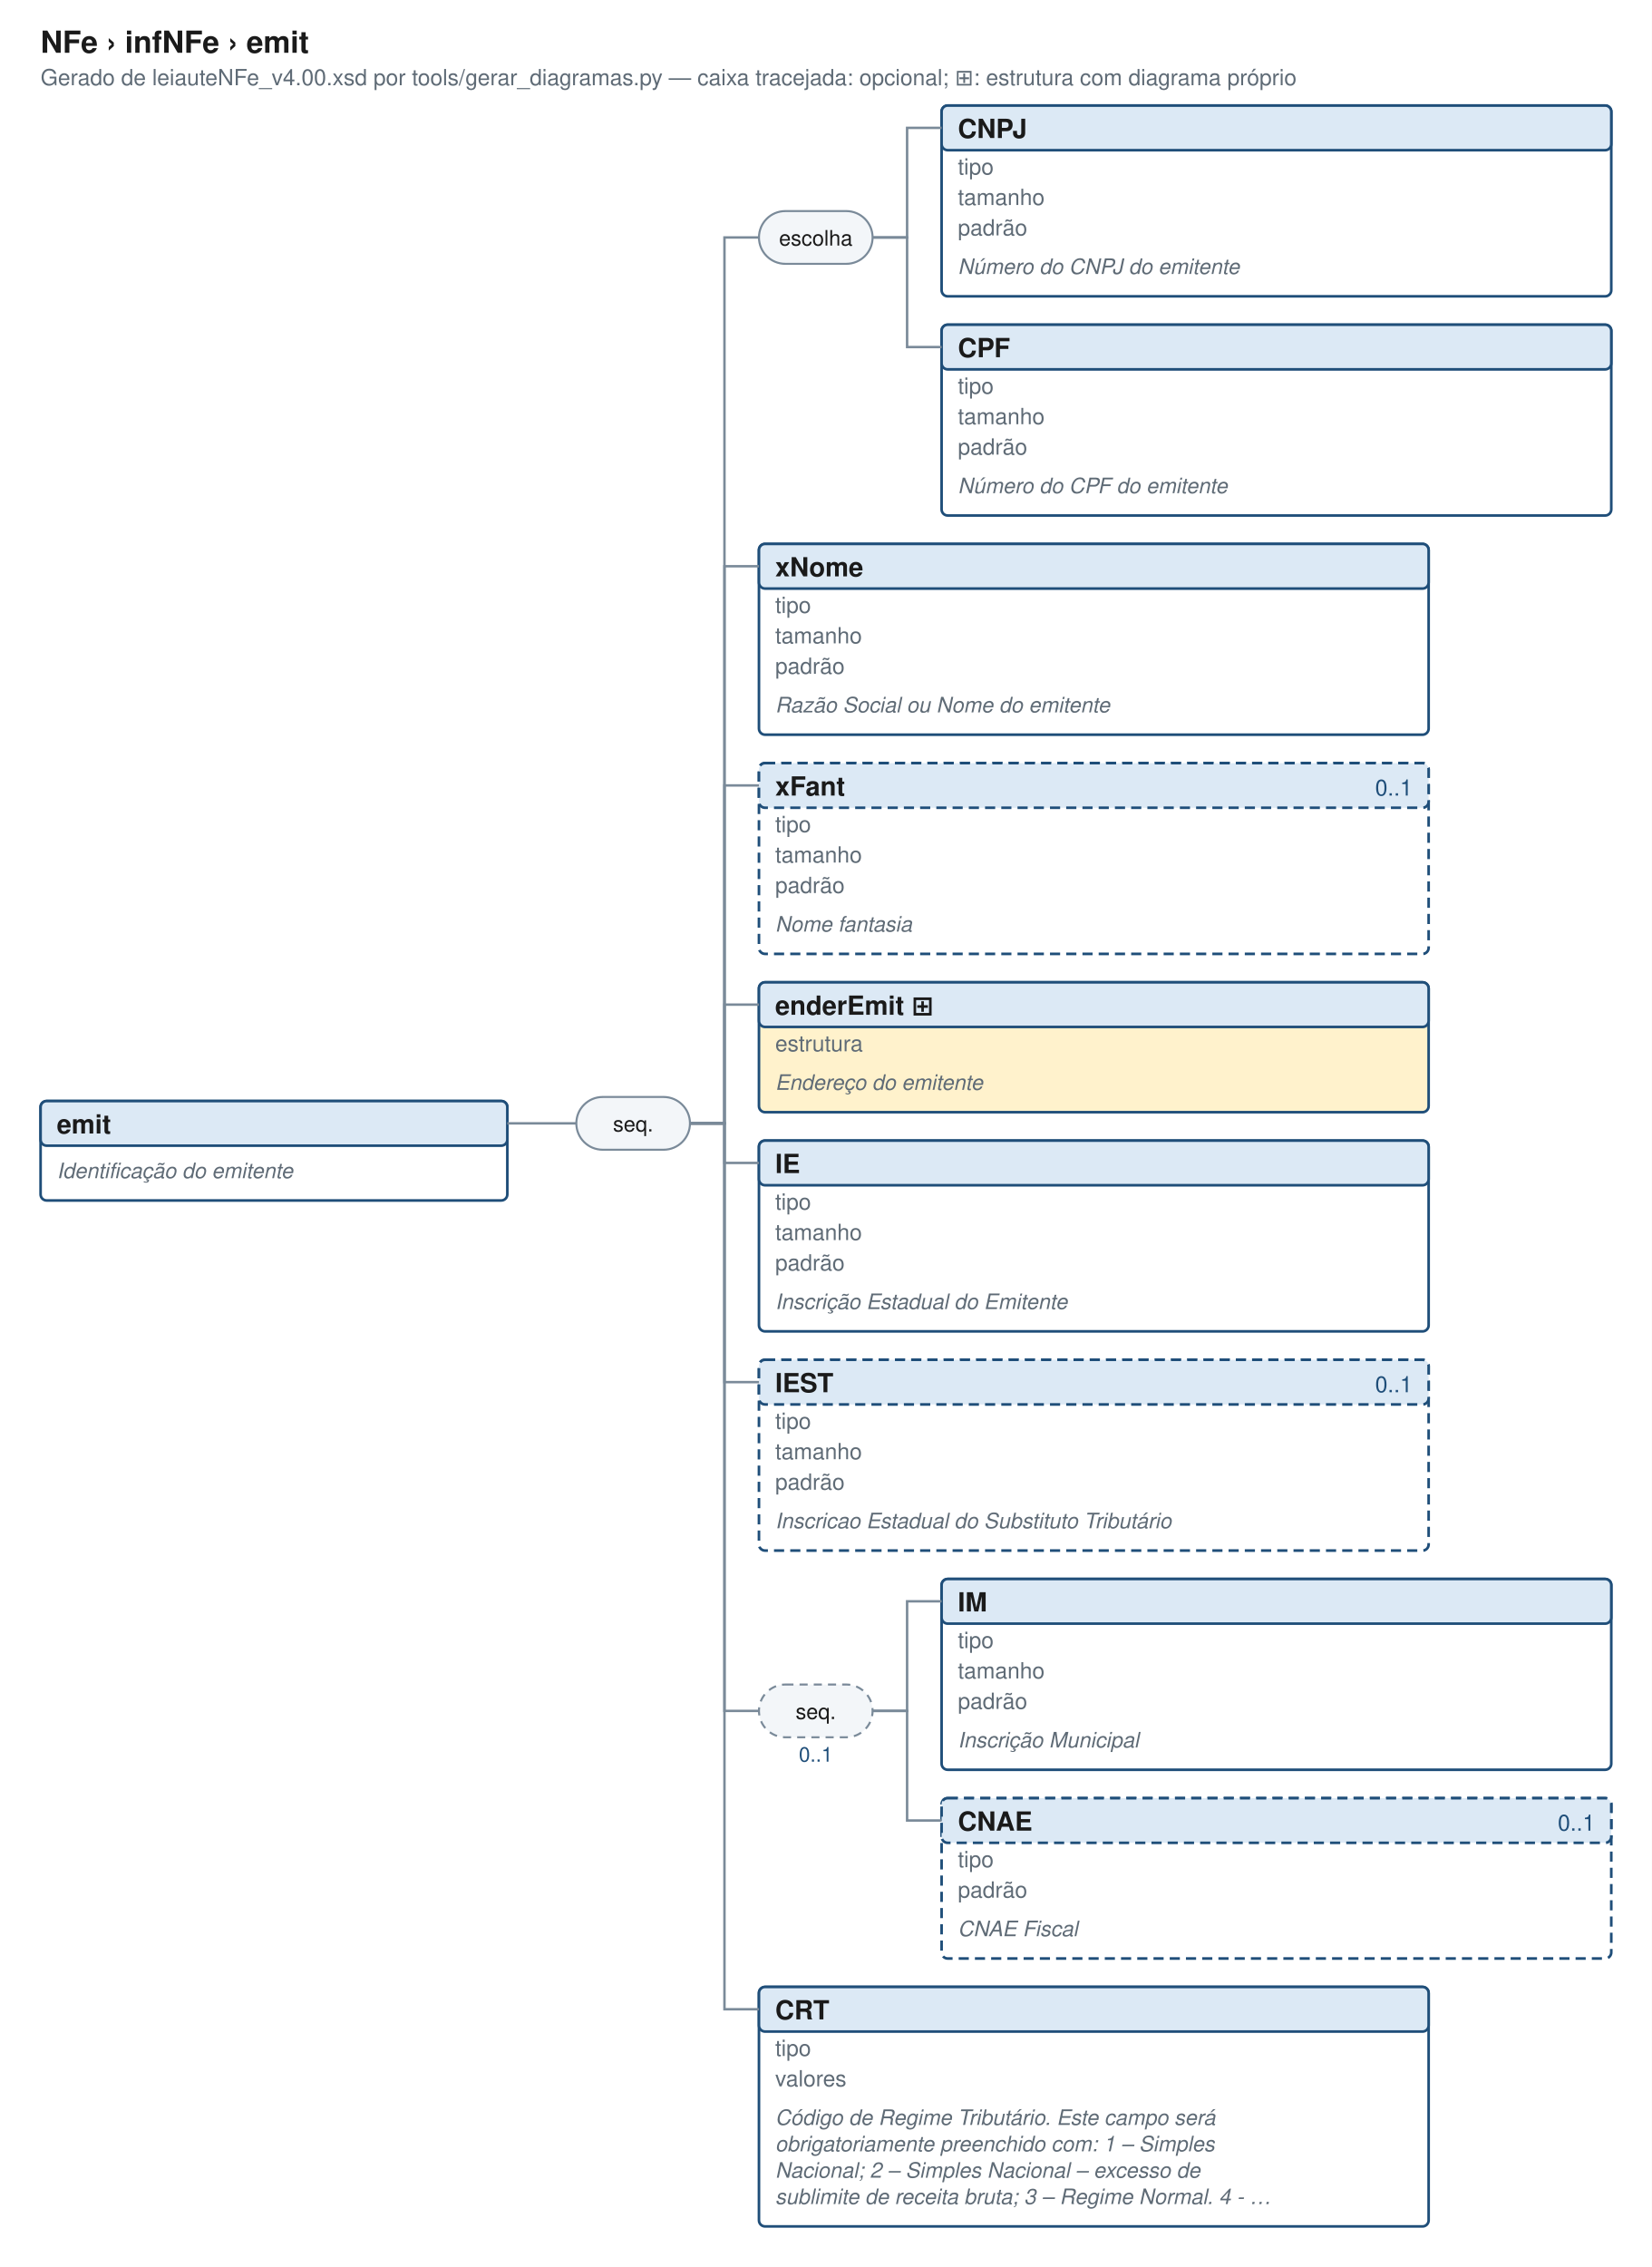
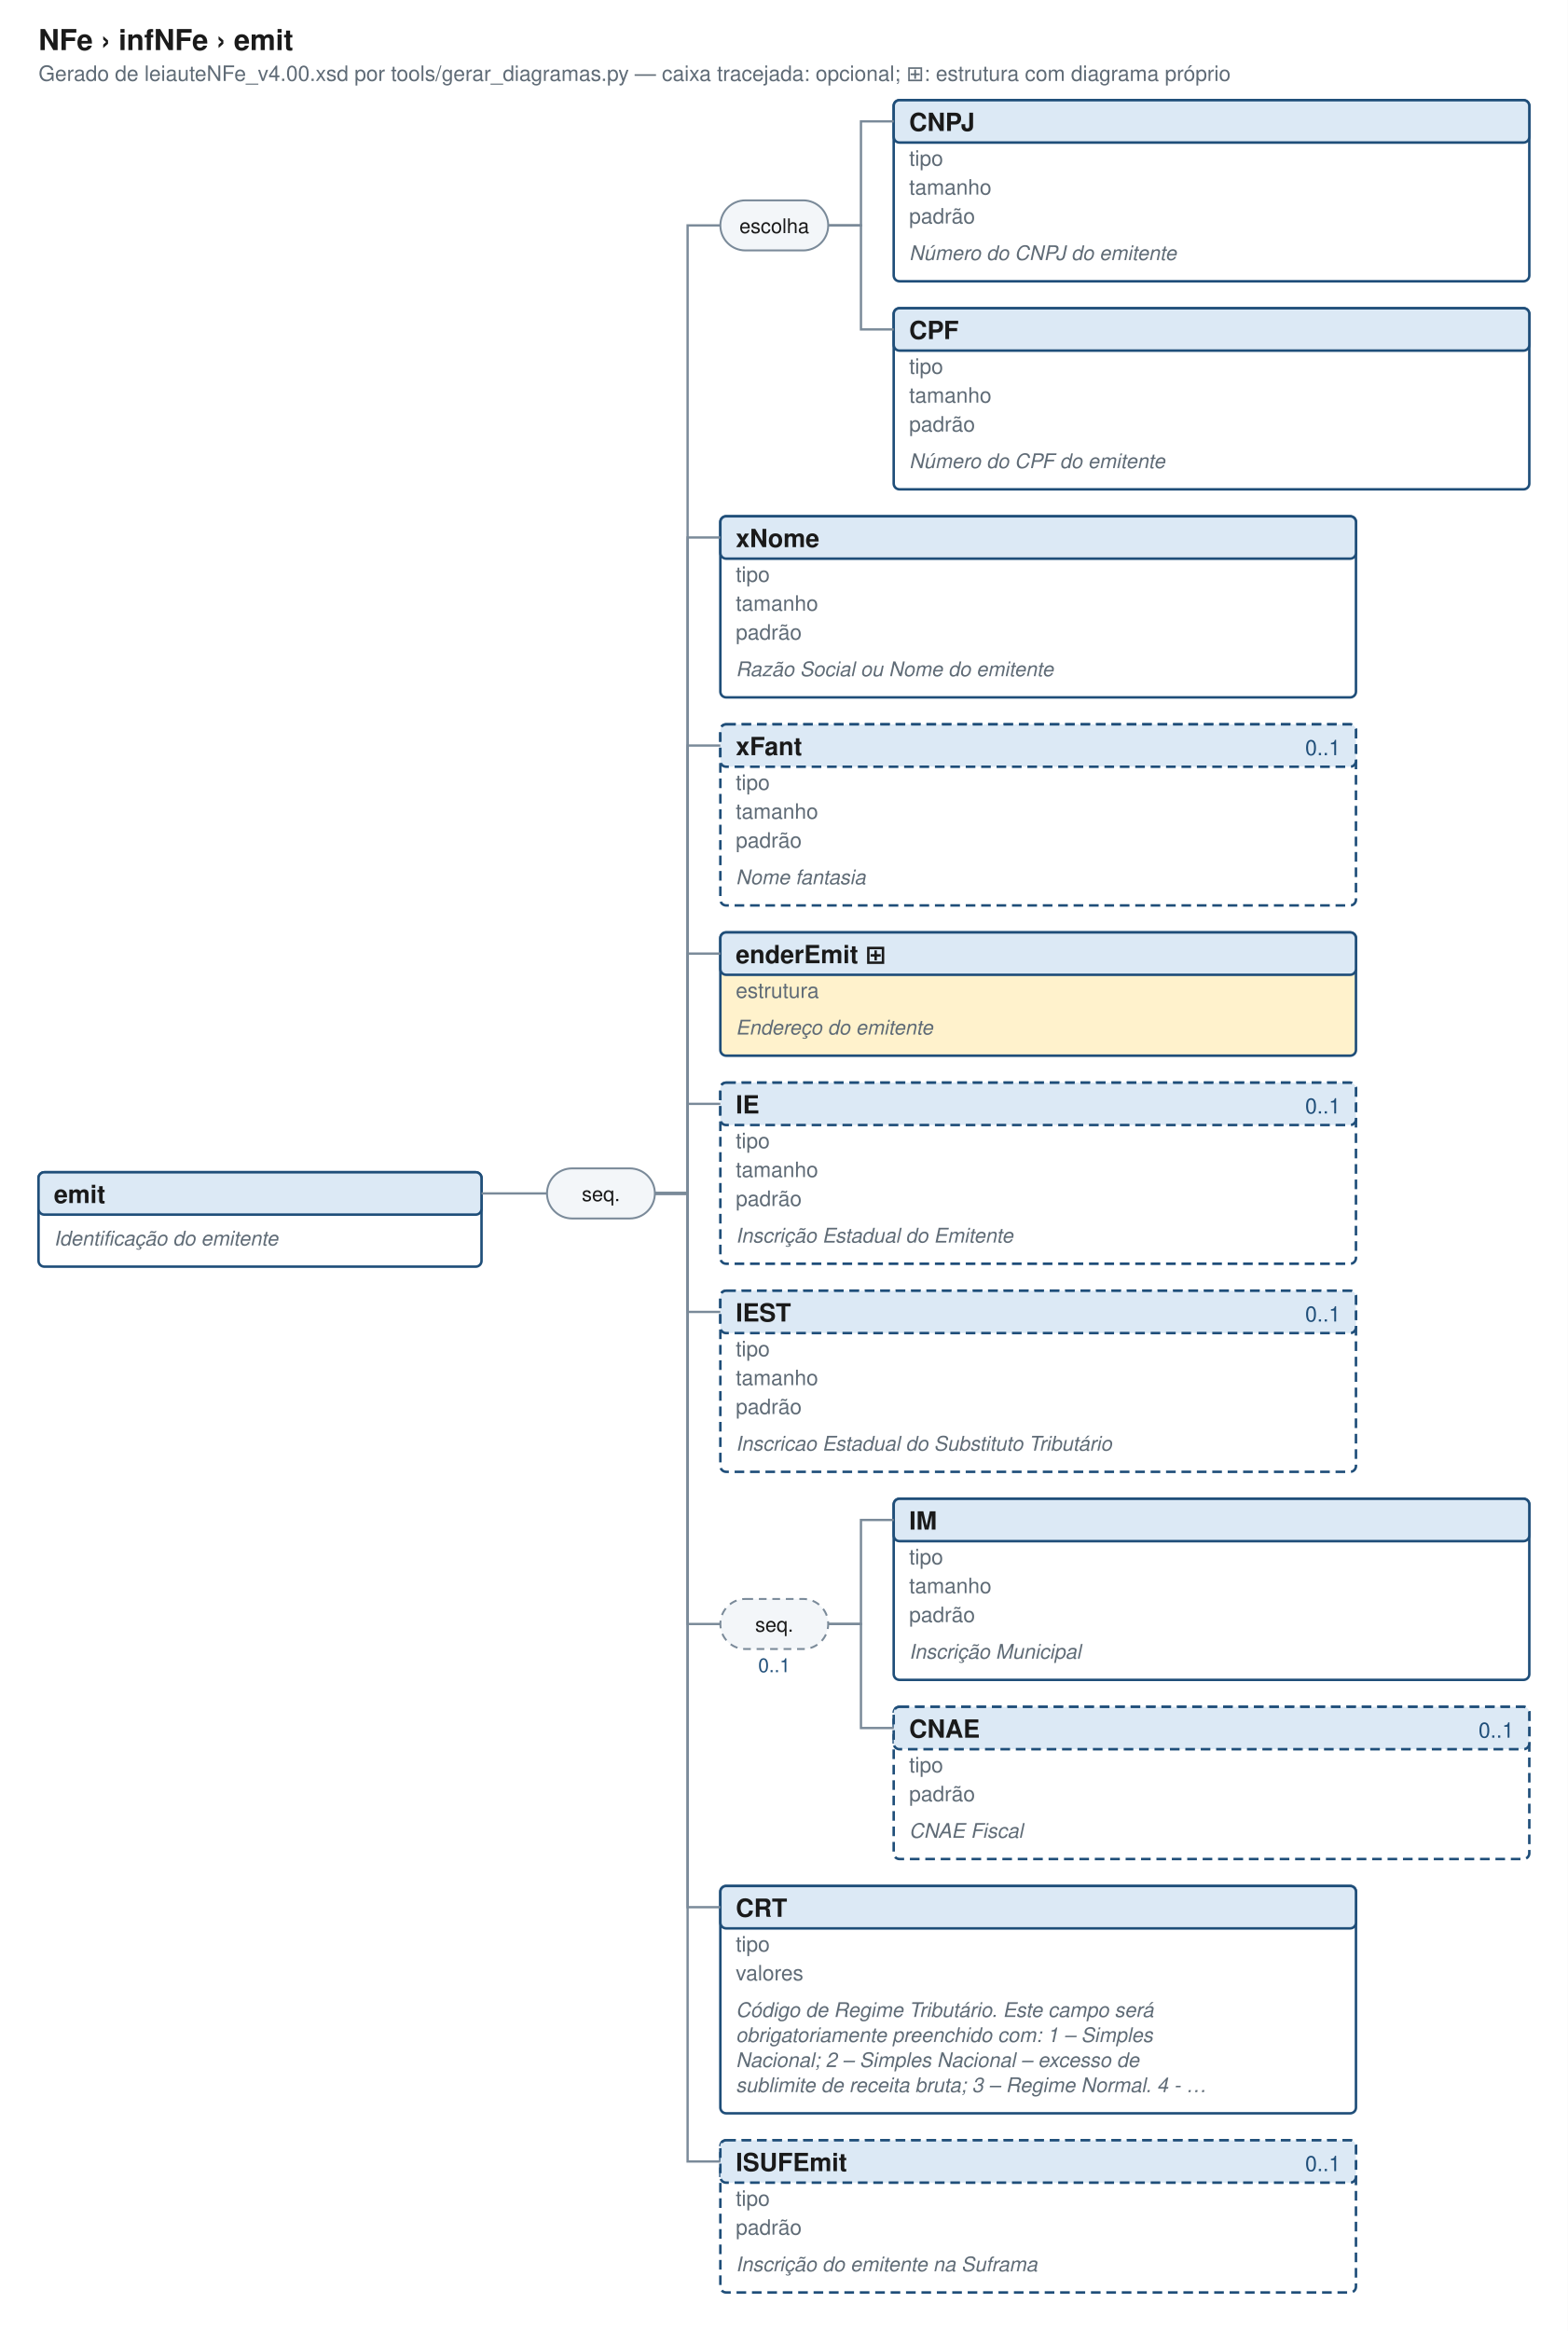
- <svg xmlns="http://www.w3.org/2000/svg" width="814" height="1117" viewBox="0 0 814 1117">
+ <svg xmlns="http://www.w3.org/2000/svg" width="814" height="1210" viewBox="0 0 814 1210">
  <rect width="100%" height="100%" fill="#ffffff" />
  <text x="20" y="26" font-family="Segoe UI, Helvetica, Arial, sans-serif" font-size="15" font-weight="bold" fill="#1a1a1a">NFe › infNFe › emit</text>
  <text x="20" y="42" font-family="Segoe UI, Helvetica, Arial, sans-serif" font-size="11" fill="#5f6b76">Gerado de leiauteNFe_v4.00.xsd por tools/gerar_diagramas.py — caixa tracejada: opcional; ⊞: estrutura com diagrama próprio</text>
  <rect x="464" y="52" width="330" height="94" rx="3" fill="#ffffff" stroke="#1f4e79" stroke-width="1.3" />
  <rect x="464" y="52" width="330" height="22" rx="3" fill="#dce9f5" stroke="#1f4e79" stroke-width="1.3" />
  <text x="472" y="68" font-family="Segoe UI, Helvetica, Arial, sans-serif" font-size="13" font-weight="bold" fill="#1a1a1a">CNPJ</text>
  <text x="472" y="86" font-family="Segoe UI, Helvetica, Arial, sans-serif" font-size="11" fill="#5f6b76">tipo</text>
  <text x="538" y="86" font-family="Segoe UI, Helvetica, Arial, sans-serif" font-size="11" fill="#1a1a1a" />
  <text x="472" y="101" font-family="Segoe UI, Helvetica, Arial, sans-serif" font-size="11" fill="#5f6b76">tamanho</text>
  <text x="538" y="101" font-family="Segoe UI, Helvetica, Arial, sans-serif" font-size="11" fill="#1a1a1a" />
  <text x="472" y="116" font-family="Segoe UI, Helvetica, Arial, sans-serif" font-size="11" fill="#5f6b76">padrão</text>
  <text x="538" y="116" font-family="Segoe UI, Helvetica, Arial, sans-serif" font-size="11" fill="#1a1a1a" />
  <text x="472" y="135" font-family="Segoe UI, Helvetica, Arial, sans-serif" font-size="10.5" font-style="italic" fill="#5f6b76">Número do CNPJ do emitente</text>
  <rect x="464" y="160" width="330" height="94" rx="3" fill="#ffffff" stroke="#1f4e79" stroke-width="1.3" />
  <rect x="464" y="160" width="330" height="22" rx="3" fill="#dce9f5" stroke="#1f4e79" stroke-width="1.3" />
  <text x="472" y="176" font-family="Segoe UI, Helvetica, Arial, sans-serif" font-size="13" font-weight="bold" fill="#1a1a1a">CPF</text>
  <text x="472" y="194" font-family="Segoe UI, Helvetica, Arial, sans-serif" font-size="11" fill="#5f6b76">tipo</text>
  <text x="538" y="194" font-family="Segoe UI, Helvetica, Arial, sans-serif" font-size="11" fill="#1a1a1a" />
  <text x="472" y="209" font-family="Segoe UI, Helvetica, Arial, sans-serif" font-size="11" fill="#5f6b76">tamanho</text>
  <text x="538" y="209" font-family="Segoe UI, Helvetica, Arial, sans-serif" font-size="11" fill="#1a1a1a" />
  <text x="472" y="224" font-family="Segoe UI, Helvetica, Arial, sans-serif" font-size="11" fill="#5f6b76">padrão</text>
  <text x="538" y="224" font-family="Segoe UI, Helvetica, Arial, sans-serif" font-size="11" fill="#1a1a1a" />
  <text x="472" y="243" font-family="Segoe UI, Helvetica, Arial, sans-serif" font-size="10.5" font-style="italic" fill="#5f6b76">Número do CPF do emitente</text>
  <rect x="374" y="104.0" width="56" height="26" rx="13" fill="#f3f6f9" stroke="#7a8a99" />
  <text x="402.0" y="121.0" font-family="Segoe UI, Helvetica, Arial, sans-serif" font-size="10.5" text-anchor="middle" fill="#1a1a1a">escolha</text>
  <path d="M430,117.0 H447.0 V63 H464" fill="none" stroke="#7a8a99" stroke-width="1.2" />
  <path d="M430,117.0 H447.0 V171 H464" fill="none" stroke="#7a8a99" stroke-width="1.2" />
  <rect x="374" y="268" width="330" height="94" rx="3" fill="#ffffff" stroke="#1f4e79" stroke-width="1.3" />
  <rect x="374" y="268" width="330" height="22" rx="3" fill="#dce9f5" stroke="#1f4e79" stroke-width="1.3" />
  <text x="382" y="284" font-family="Segoe UI, Helvetica, Arial, sans-serif" font-size="13" font-weight="bold" fill="#1a1a1a">xNome</text>
  <text x="382" y="302" font-family="Segoe UI, Helvetica, Arial, sans-serif" font-size="11" fill="#5f6b76">tipo</text>
  <text x="448" y="302" font-family="Segoe UI, Helvetica, Arial, sans-serif" font-size="11" fill="#1a1a1a" />
  <text x="382" y="317" font-family="Segoe UI, Helvetica, Arial, sans-serif" font-size="11" fill="#5f6b76">tamanho</text>
  <text x="448" y="317" font-family="Segoe UI, Helvetica, Arial, sans-serif" font-size="11" fill="#1a1a1a" />
  <text x="382" y="332" font-family="Segoe UI, Helvetica, Arial, sans-serif" font-size="11" fill="#5f6b76">padrão</text>
  <text x="448" y="332" font-family="Segoe UI, Helvetica, Arial, sans-serif" font-size="11" fill="#1a1a1a" />
  <text x="382" y="351" font-family="Segoe UI, Helvetica, Arial, sans-serif" font-size="10.5" font-style="italic" fill="#5f6b76">Razão Social ou Nome do emitente</text>
  <rect x="374" y="376" width="330" height="94" rx="3" fill="#ffffff" stroke="#1f4e79" stroke-width="1.3" stroke-dasharray="5,3" />
  <rect x="374" y="376" width="330" height="22" rx="3" fill="#dce9f5" stroke="#1f4e79" stroke-width="1.3" stroke-dasharray="5,3" />
  <text x="382" y="392" font-family="Segoe UI, Helvetica, Arial, sans-serif" font-size="13" font-weight="bold" fill="#1a1a1a">xFant</text>
  <text x="696" y="392" font-family="Segoe UI, Helvetica, Arial, sans-serif" font-size="11" text-anchor="end" fill="#1f4e79">0..1</text>
  <text x="382" y="410" font-family="Segoe UI, Helvetica, Arial, sans-serif" font-size="11" fill="#5f6b76">tipo</text>
  <text x="448" y="410" font-family="Segoe UI, Helvetica, Arial, sans-serif" font-size="11" fill="#1a1a1a" />
  <text x="382" y="425" font-family="Segoe UI, Helvetica, Arial, sans-serif" font-size="11" fill="#5f6b76">tamanho</text>
  <text x="448" y="425" font-family="Segoe UI, Helvetica, Arial, sans-serif" font-size="11" fill="#1a1a1a" />
  <text x="382" y="440" font-family="Segoe UI, Helvetica, Arial, sans-serif" font-size="11" fill="#5f6b76">padrão</text>
  <text x="448" y="440" font-family="Segoe UI, Helvetica, Arial, sans-serif" font-size="11" fill="#1a1a1a" />
  <text x="382" y="459" font-family="Segoe UI, Helvetica, Arial, sans-serif" font-size="10.5" font-style="italic" fill="#5f6b76">Nome fantasia</text>
  <a href="emit/enderEmit.svg">
    <rect x="374" y="484" width="330" height="64" rx="3" fill="#fff2cc" stroke="#1f4e79" stroke-width="1.3" />
    <rect x="374" y="484" width="330" height="22" rx="3" fill="#dce9f5" stroke="#1f4e79" stroke-width="1.3" />
    <text x="382" y="500" font-family="Segoe UI, Helvetica, Arial, sans-serif" font-size="13" font-weight="bold" fill="#1a1a1a">enderEmit ⊞</text>
    <text x="382" y="518" font-family="Segoe UI, Helvetica, Arial, sans-serif" font-size="11" fill="#5f6b76">estrutura</text>
    <text x="448" y="518" font-family="Segoe UI, Helvetica, Arial, sans-serif" font-size="11" fill="#1a1a1a" />
    <text x="382" y="537" font-family="Segoe UI, Helvetica, Arial, sans-serif" font-size="10.5" font-style="italic" fill="#5f6b76">Endereço do emitente</text>
  </a>
-   <rect x="374" y="562" width="330" height="94" rx="3" fill="#ffffff" stroke="#1f4e79" stroke-width="1.3" />
-   <rect x="374" y="562" width="330" height="22" rx="3" fill="#dce9f5" stroke="#1f4e79" stroke-width="1.3" />
+   <rect x="374" y="562" width="330" height="94" rx="3" fill="#ffffff" stroke="#1f4e79" stroke-width="1.3" stroke-dasharray="5,3" />
+   <rect x="374" y="562" width="330" height="22" rx="3" fill="#dce9f5" stroke="#1f4e79" stroke-width="1.3" stroke-dasharray="5,3" />
  <text x="382" y="578" font-family="Segoe UI, Helvetica, Arial, sans-serif" font-size="13" font-weight="bold" fill="#1a1a1a">IE</text>
+   <text x="696" y="578" font-family="Segoe UI, Helvetica, Arial, sans-serif" font-size="11" text-anchor="end" fill="#1f4e79">0..1</text>
  <text x="382" y="596" font-family="Segoe UI, Helvetica, Arial, sans-serif" font-size="11" fill="#5f6b76">tipo</text>
  <text x="448" y="596" font-family="Segoe UI, Helvetica, Arial, sans-serif" font-size="11" fill="#1a1a1a" />
  <text x="382" y="611" font-family="Segoe UI, Helvetica, Arial, sans-serif" font-size="11" fill="#5f6b76">tamanho</text>
  <text x="448" y="611" font-family="Segoe UI, Helvetica, Arial, sans-serif" font-size="11" fill="#1a1a1a" />
  <text x="382" y="626" font-family="Segoe UI, Helvetica, Arial, sans-serif" font-size="11" fill="#5f6b76">padrão</text>
  <text x="448" y="626" font-family="Segoe UI, Helvetica, Arial, sans-serif" font-size="11" fill="#1a1a1a" />
  <text x="382" y="645" font-family="Segoe UI, Helvetica, Arial, sans-serif" font-size="10.5" font-style="italic" fill="#5f6b76">Inscrição Estadual do Emitente</text>
  <rect x="374" y="670" width="330" height="94" rx="3" fill="#ffffff" stroke="#1f4e79" stroke-width="1.3" stroke-dasharray="5,3" />
  <rect x="374" y="670" width="330" height="22" rx="3" fill="#dce9f5" stroke="#1f4e79" stroke-width="1.3" stroke-dasharray="5,3" />
  <text x="382" y="686" font-family="Segoe UI, Helvetica, Arial, sans-serif" font-size="13" font-weight="bold" fill="#1a1a1a">IEST</text>
  <text x="696" y="686" font-family="Segoe UI, Helvetica, Arial, sans-serif" font-size="11" text-anchor="end" fill="#1f4e79">0..1</text>
  <text x="382" y="704" font-family="Segoe UI, Helvetica, Arial, sans-serif" font-size="11" fill="#5f6b76">tipo</text>
  <text x="448" y="704" font-family="Segoe UI, Helvetica, Arial, sans-serif" font-size="11" fill="#1a1a1a" />
  <text x="382" y="719" font-family="Segoe UI, Helvetica, Arial, sans-serif" font-size="11" fill="#5f6b76">tamanho</text>
  <text x="448" y="719" font-family="Segoe UI, Helvetica, Arial, sans-serif" font-size="11" fill="#1a1a1a" />
  <text x="382" y="734" font-family="Segoe UI, Helvetica, Arial, sans-serif" font-size="11" fill="#5f6b76">padrão</text>
  <text x="448" y="734" font-family="Segoe UI, Helvetica, Arial, sans-serif" font-size="11" fill="#1a1a1a" />
  <text x="382" y="753" font-family="Segoe UI, Helvetica, Arial, sans-serif" font-size="10.5" font-style="italic" fill="#5f6b76">Inscricao Estadual do Substituto Tributário</text>
  <rect x="464" y="778" width="330" height="94" rx="3" fill="#ffffff" stroke="#1f4e79" stroke-width="1.3" />
  <rect x="464" y="778" width="330" height="22" rx="3" fill="#dce9f5" stroke="#1f4e79" stroke-width="1.3" />
  <text x="472" y="794" font-family="Segoe UI, Helvetica, Arial, sans-serif" font-size="13" font-weight="bold" fill="#1a1a1a">IM</text>
  <text x="472" y="812" font-family="Segoe UI, Helvetica, Arial, sans-serif" font-size="11" fill="#5f6b76">tipo</text>
  <text x="538" y="812" font-family="Segoe UI, Helvetica, Arial, sans-serif" font-size="11" fill="#1a1a1a" />
  <text x="472" y="827" font-family="Segoe UI, Helvetica, Arial, sans-serif" font-size="11" fill="#5f6b76">tamanho</text>
  <text x="538" y="827" font-family="Segoe UI, Helvetica, Arial, sans-serif" font-size="11" fill="#1a1a1a" />
  <text x="472" y="842" font-family="Segoe UI, Helvetica, Arial, sans-serif" font-size="11" fill="#5f6b76">padrão</text>
  <text x="538" y="842" font-family="Segoe UI, Helvetica, Arial, sans-serif" font-size="11" fill="#1a1a1a" />
  <text x="472" y="861" font-family="Segoe UI, Helvetica, Arial, sans-serif" font-size="10.5" font-style="italic" fill="#5f6b76">Inscrição Municipal</text>
  <rect x="464" y="886" width="330" height="79" rx="3" fill="#ffffff" stroke="#1f4e79" stroke-width="1.3" stroke-dasharray="5,3" />
  <rect x="464" y="886" width="330" height="22" rx="3" fill="#dce9f5" stroke="#1f4e79" stroke-width="1.3" stroke-dasharray="5,3" />
  <text x="472" y="902" font-family="Segoe UI, Helvetica, Arial, sans-serif" font-size="13" font-weight="bold" fill="#1a1a1a">CNAE</text>
  <text x="786" y="902" font-family="Segoe UI, Helvetica, Arial, sans-serif" font-size="11" text-anchor="end" fill="#1f4e79">0..1</text>
  <text x="472" y="920" font-family="Segoe UI, Helvetica, Arial, sans-serif" font-size="11" fill="#5f6b76">tipo</text>
  <text x="538" y="920" font-family="Segoe UI, Helvetica, Arial, sans-serif" font-size="11" fill="#1a1a1a" />
  <text x="472" y="935" font-family="Segoe UI, Helvetica, Arial, sans-serif" font-size="11" fill="#5f6b76">padrão</text>
  <text x="538" y="935" font-family="Segoe UI, Helvetica, Arial, sans-serif" font-size="11" fill="#1a1a1a" />
  <text x="472" y="954" font-family="Segoe UI, Helvetica, Arial, sans-serif" font-size="10.5" font-style="italic" fill="#5f6b76">CNAE Fiscal</text>
  <rect x="374" y="830.0" width="56" height="26" rx="13" fill="#f3f6f9" stroke="#7a8a99" stroke-dasharray="4,3" />
  <text x="402.0" y="847.0" font-family="Segoe UI, Helvetica, Arial, sans-serif" font-size="10.5" text-anchor="middle" fill="#1a1a1a">seq.</text>
  <text x="402.0" y="868.0" font-family="Segoe UI, Helvetica, Arial, sans-serif" font-size="10" text-anchor="middle" fill="#1f4e79">0..1</text>
  <path d="M430,843.0 H447.0 V789 H464" fill="none" stroke="#7a8a99" stroke-width="1.2" />
  <path d="M430,843.0 H447.0 V897 H464" fill="none" stroke="#7a8a99" stroke-width="1.2" />
  <rect x="374" y="979" width="330" height="118" rx="3" fill="#ffffff" stroke="#1f4e79" stroke-width="1.3" />
  <rect x="374" y="979" width="330" height="22" rx="3" fill="#dce9f5" stroke="#1f4e79" stroke-width="1.3" />
  <text x="382" y="995" font-family="Segoe UI, Helvetica, Arial, sans-serif" font-size="13" font-weight="bold" fill="#1a1a1a">CRT</text>
  <text x="382" y="1013" font-family="Segoe UI, Helvetica, Arial, sans-serif" font-size="11" fill="#5f6b76">tipo</text>
  <text x="448" y="1013" font-family="Segoe UI, Helvetica, Arial, sans-serif" font-size="11" fill="#1a1a1a" />
  <text x="382" y="1028" font-family="Segoe UI, Helvetica, Arial, sans-serif" font-size="11" fill="#5f6b76">valores</text>
  <text x="448" y="1028" font-family="Segoe UI, Helvetica, Arial, sans-serif" font-size="11" fill="#1a1a1a" />
  <text x="382" y="1047" font-family="Segoe UI, Helvetica, Arial, sans-serif" font-size="10.5" font-style="italic" fill="#5f6b76">Código de Regime Tributário. Este campo será</text>
  <text x="382" y="1060" font-family="Segoe UI, Helvetica, Arial, sans-serif" font-size="10.5" font-style="italic" fill="#5f6b76">obrigatoriamente preenchido com: 1 – Simples</text>
  <text x="382" y="1073" font-family="Segoe UI, Helvetica, Arial, sans-serif" font-size="10.5" font-style="italic" fill="#5f6b76">Nacional; 2 – Simples Nacional – excesso de</text>
  <text x="382" y="1086" font-family="Segoe UI, Helvetica, Arial, sans-serif" font-size="10.5" font-style="italic" fill="#5f6b76">sublimite de receita bruta; 3 – Regime Normal. 4 - …</text>
-   <rect x="284" y="540.5" width="56" height="26" rx="13" fill="#f3f6f9" stroke="#7a8a99" />
-   <text x="312.0" y="557.5" font-family="Segoe UI, Helvetica, Arial, sans-serif" font-size="10.5" text-anchor="middle" fill="#1a1a1a">seq.</text>
-   <path d="M340,553.5 H357.0 V117.0 H374" fill="none" stroke="#7a8a99" stroke-width="1.2" />
-   <path d="M340,553.5 H357.0 V279 H374" fill="none" stroke="#7a8a99" stroke-width="1.2" />
-   <path d="M340,553.5 H357.0 V387 H374" fill="none" stroke="#7a8a99" stroke-width="1.2" />
-   <path d="M340,553.5 H357.0 V495 H374" fill="none" stroke="#7a8a99" stroke-width="1.2" />
-   <path d="M340,553.5 H357.0 V573 H374" fill="none" stroke="#7a8a99" stroke-width="1.2" />
-   <path d="M340,553.5 H357.0 V681 H374" fill="none" stroke="#7a8a99" stroke-width="1.2" />
-   <path d="M340,553.5 H357.0 V843.0 H374" fill="none" stroke="#7a8a99" stroke-width="1.2" />
-   <path d="M340,553.5 H357.0 V990 H374" fill="none" stroke="#7a8a99" stroke-width="1.2" />
-   <rect x="20" y="542.5" width="230" height="49" rx="3" fill="#ffffff" stroke="#1f4e79" stroke-width="1.3" />
-   <rect x="20" y="542.5" width="230" height="22" rx="3" fill="#dce9f5" stroke="#1f4e79" stroke-width="1.3" />
-   <text x="28" y="558.5" font-family="Segoe UI, Helvetica, Arial, sans-serif" font-size="13" font-weight="bold" fill="#1a1a1a">emit</text>
-   <text x="28" y="580.5" font-family="Segoe UI, Helvetica, Arial, sans-serif" font-size="10.5" font-style="italic" fill="#5f6b76">Identificação do emitente</text>
-   <path d="M250,553.5 H267.0 V553.5 H284" fill="none" stroke="#7a8a99" stroke-width="1.2" />
+   <rect x="374" y="1111" width="330" height="79" rx="3" fill="#ffffff" stroke="#1f4e79" stroke-width="1.3" stroke-dasharray="5,3" />
+   <rect x="374" y="1111" width="330" height="22" rx="3" fill="#dce9f5" stroke="#1f4e79" stroke-width="1.3" stroke-dasharray="5,3" />
+   <text x="382" y="1127" font-family="Segoe UI, Helvetica, Arial, sans-serif" font-size="13" font-weight="bold" fill="#1a1a1a">ISUFEmit</text>
+   <text x="696" y="1127" font-family="Segoe UI, Helvetica, Arial, sans-serif" font-size="11" text-anchor="end" fill="#1f4e79">0..1</text>
+   <text x="382" y="1145" font-family="Segoe UI, Helvetica, Arial, sans-serif" font-size="11" fill="#5f6b76">tipo</text>
+   <text x="448" y="1145" font-family="Segoe UI, Helvetica, Arial, sans-serif" font-size="11" fill="#1a1a1a" />
+   <text x="382" y="1160" font-family="Segoe UI, Helvetica, Arial, sans-serif" font-size="11" fill="#5f6b76">padrão</text>
+   <text x="448" y="1160" font-family="Segoe UI, Helvetica, Arial, sans-serif" font-size="11" fill="#1a1a1a" />
+   <text x="382" y="1179" font-family="Segoe UI, Helvetica, Arial, sans-serif" font-size="10.5" font-style="italic" fill="#5f6b76">Inscrição do emitente na Suframa</text>
+   <rect x="284" y="606.5" width="56" height="26" rx="13" fill="#f3f6f9" stroke="#7a8a99" />
+   <text x="312.0" y="623.5" font-family="Segoe UI, Helvetica, Arial, sans-serif" font-size="10.5" text-anchor="middle" fill="#1a1a1a">seq.</text>
+   <path d="M340,619.5 H357.0 V117.0 H374" fill="none" stroke="#7a8a99" stroke-width="1.2" />
+   <path d="M340,619.5 H357.0 V279 H374" fill="none" stroke="#7a8a99" stroke-width="1.2" />
+   <path d="M340,619.5 H357.0 V387 H374" fill="none" stroke="#7a8a99" stroke-width="1.2" />
+   <path d="M340,619.5 H357.0 V495 H374" fill="none" stroke="#7a8a99" stroke-width="1.2" />
+   <path d="M340,619.5 H357.0 V573 H374" fill="none" stroke="#7a8a99" stroke-width="1.2" />
+   <path d="M340,619.5 H357.0 V681 H374" fill="none" stroke="#7a8a99" stroke-width="1.2" />
+   <path d="M340,619.5 H357.0 V843.0 H374" fill="none" stroke="#7a8a99" stroke-width="1.2" />
+   <path d="M340,619.5 H357.0 V990 H374" fill="none" stroke="#7a8a99" stroke-width="1.2" />
+   <path d="M340,619.5 H357.0 V1122 H374" fill="none" stroke="#7a8a99" stroke-width="1.2" />
+   <rect x="20" y="608.5" width="230" height="49" rx="3" fill="#ffffff" stroke="#1f4e79" stroke-width="1.3" />
+   <rect x="20" y="608.5" width="230" height="22" rx="3" fill="#dce9f5" stroke="#1f4e79" stroke-width="1.3" />
+   <text x="28" y="624.5" font-family="Segoe UI, Helvetica, Arial, sans-serif" font-size="13" font-weight="bold" fill="#1a1a1a">emit</text>
+   <text x="28" y="646.5" font-family="Segoe UI, Helvetica, Arial, sans-serif" font-size="10.5" font-style="italic" fill="#5f6b76">Identificação do emitente</text>
+   <path d="M250,619.5 H267.0 V619.5 H284" fill="none" stroke="#7a8a99" stroke-width="1.2" />
</svg>
